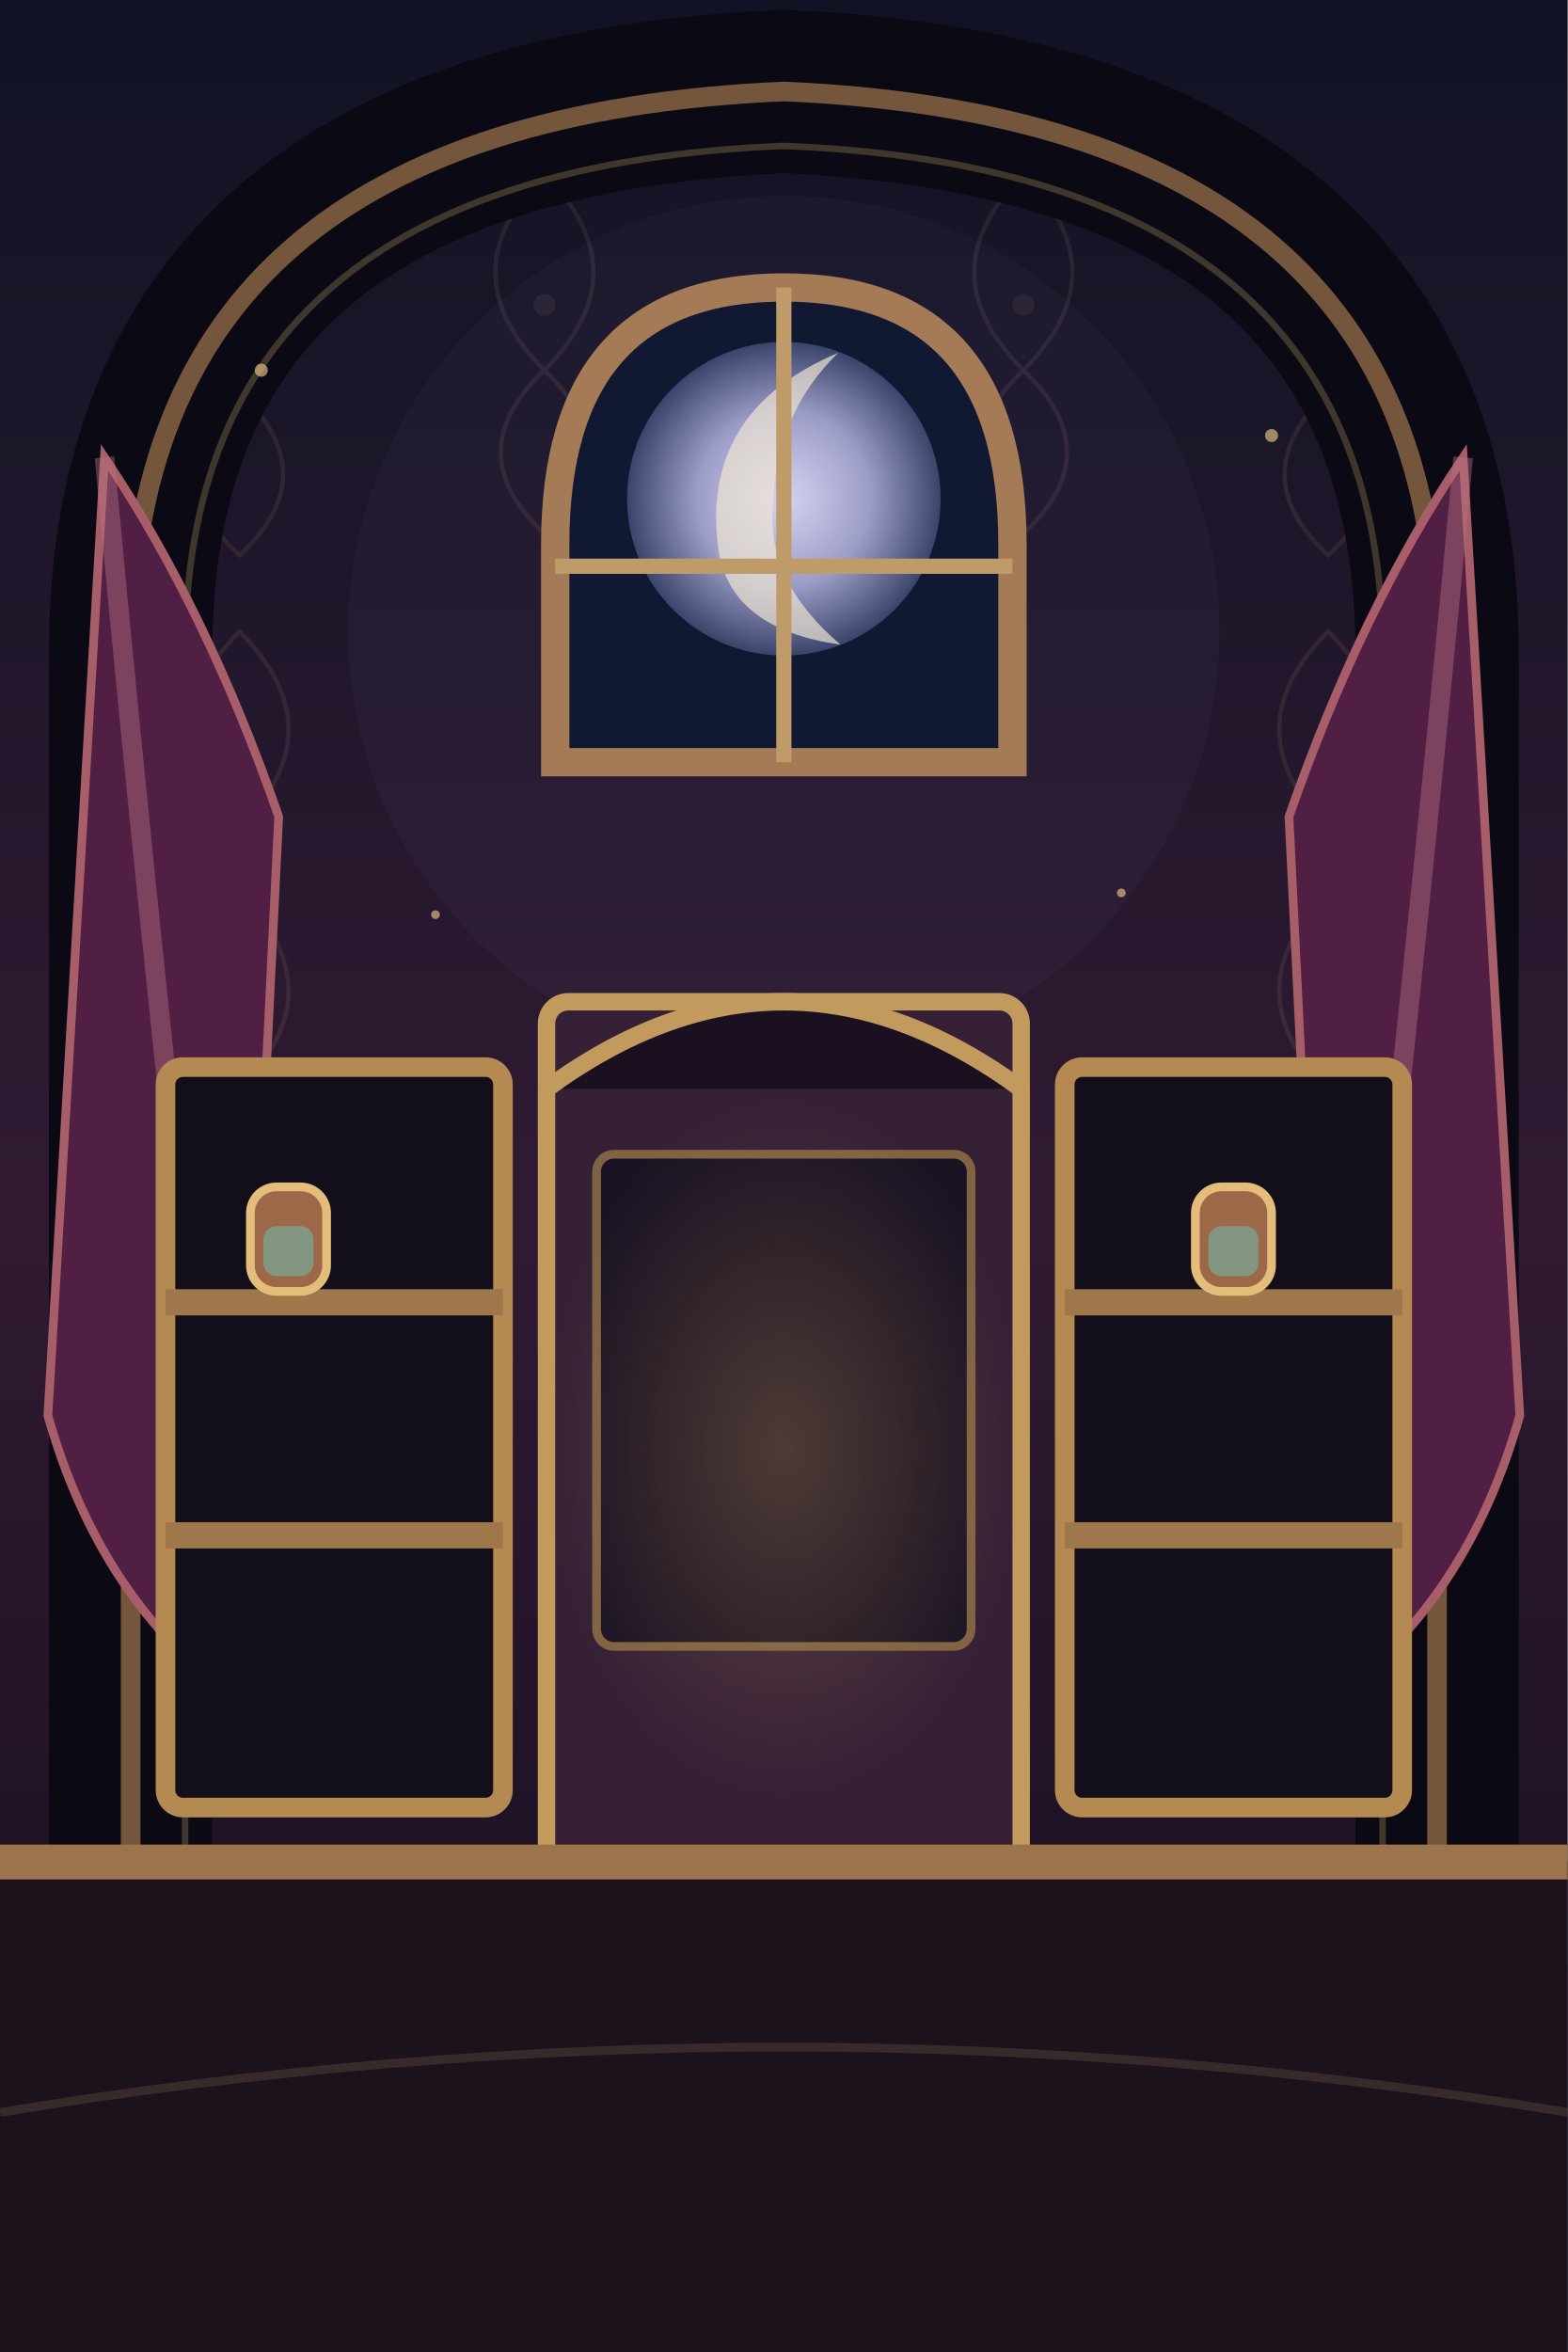
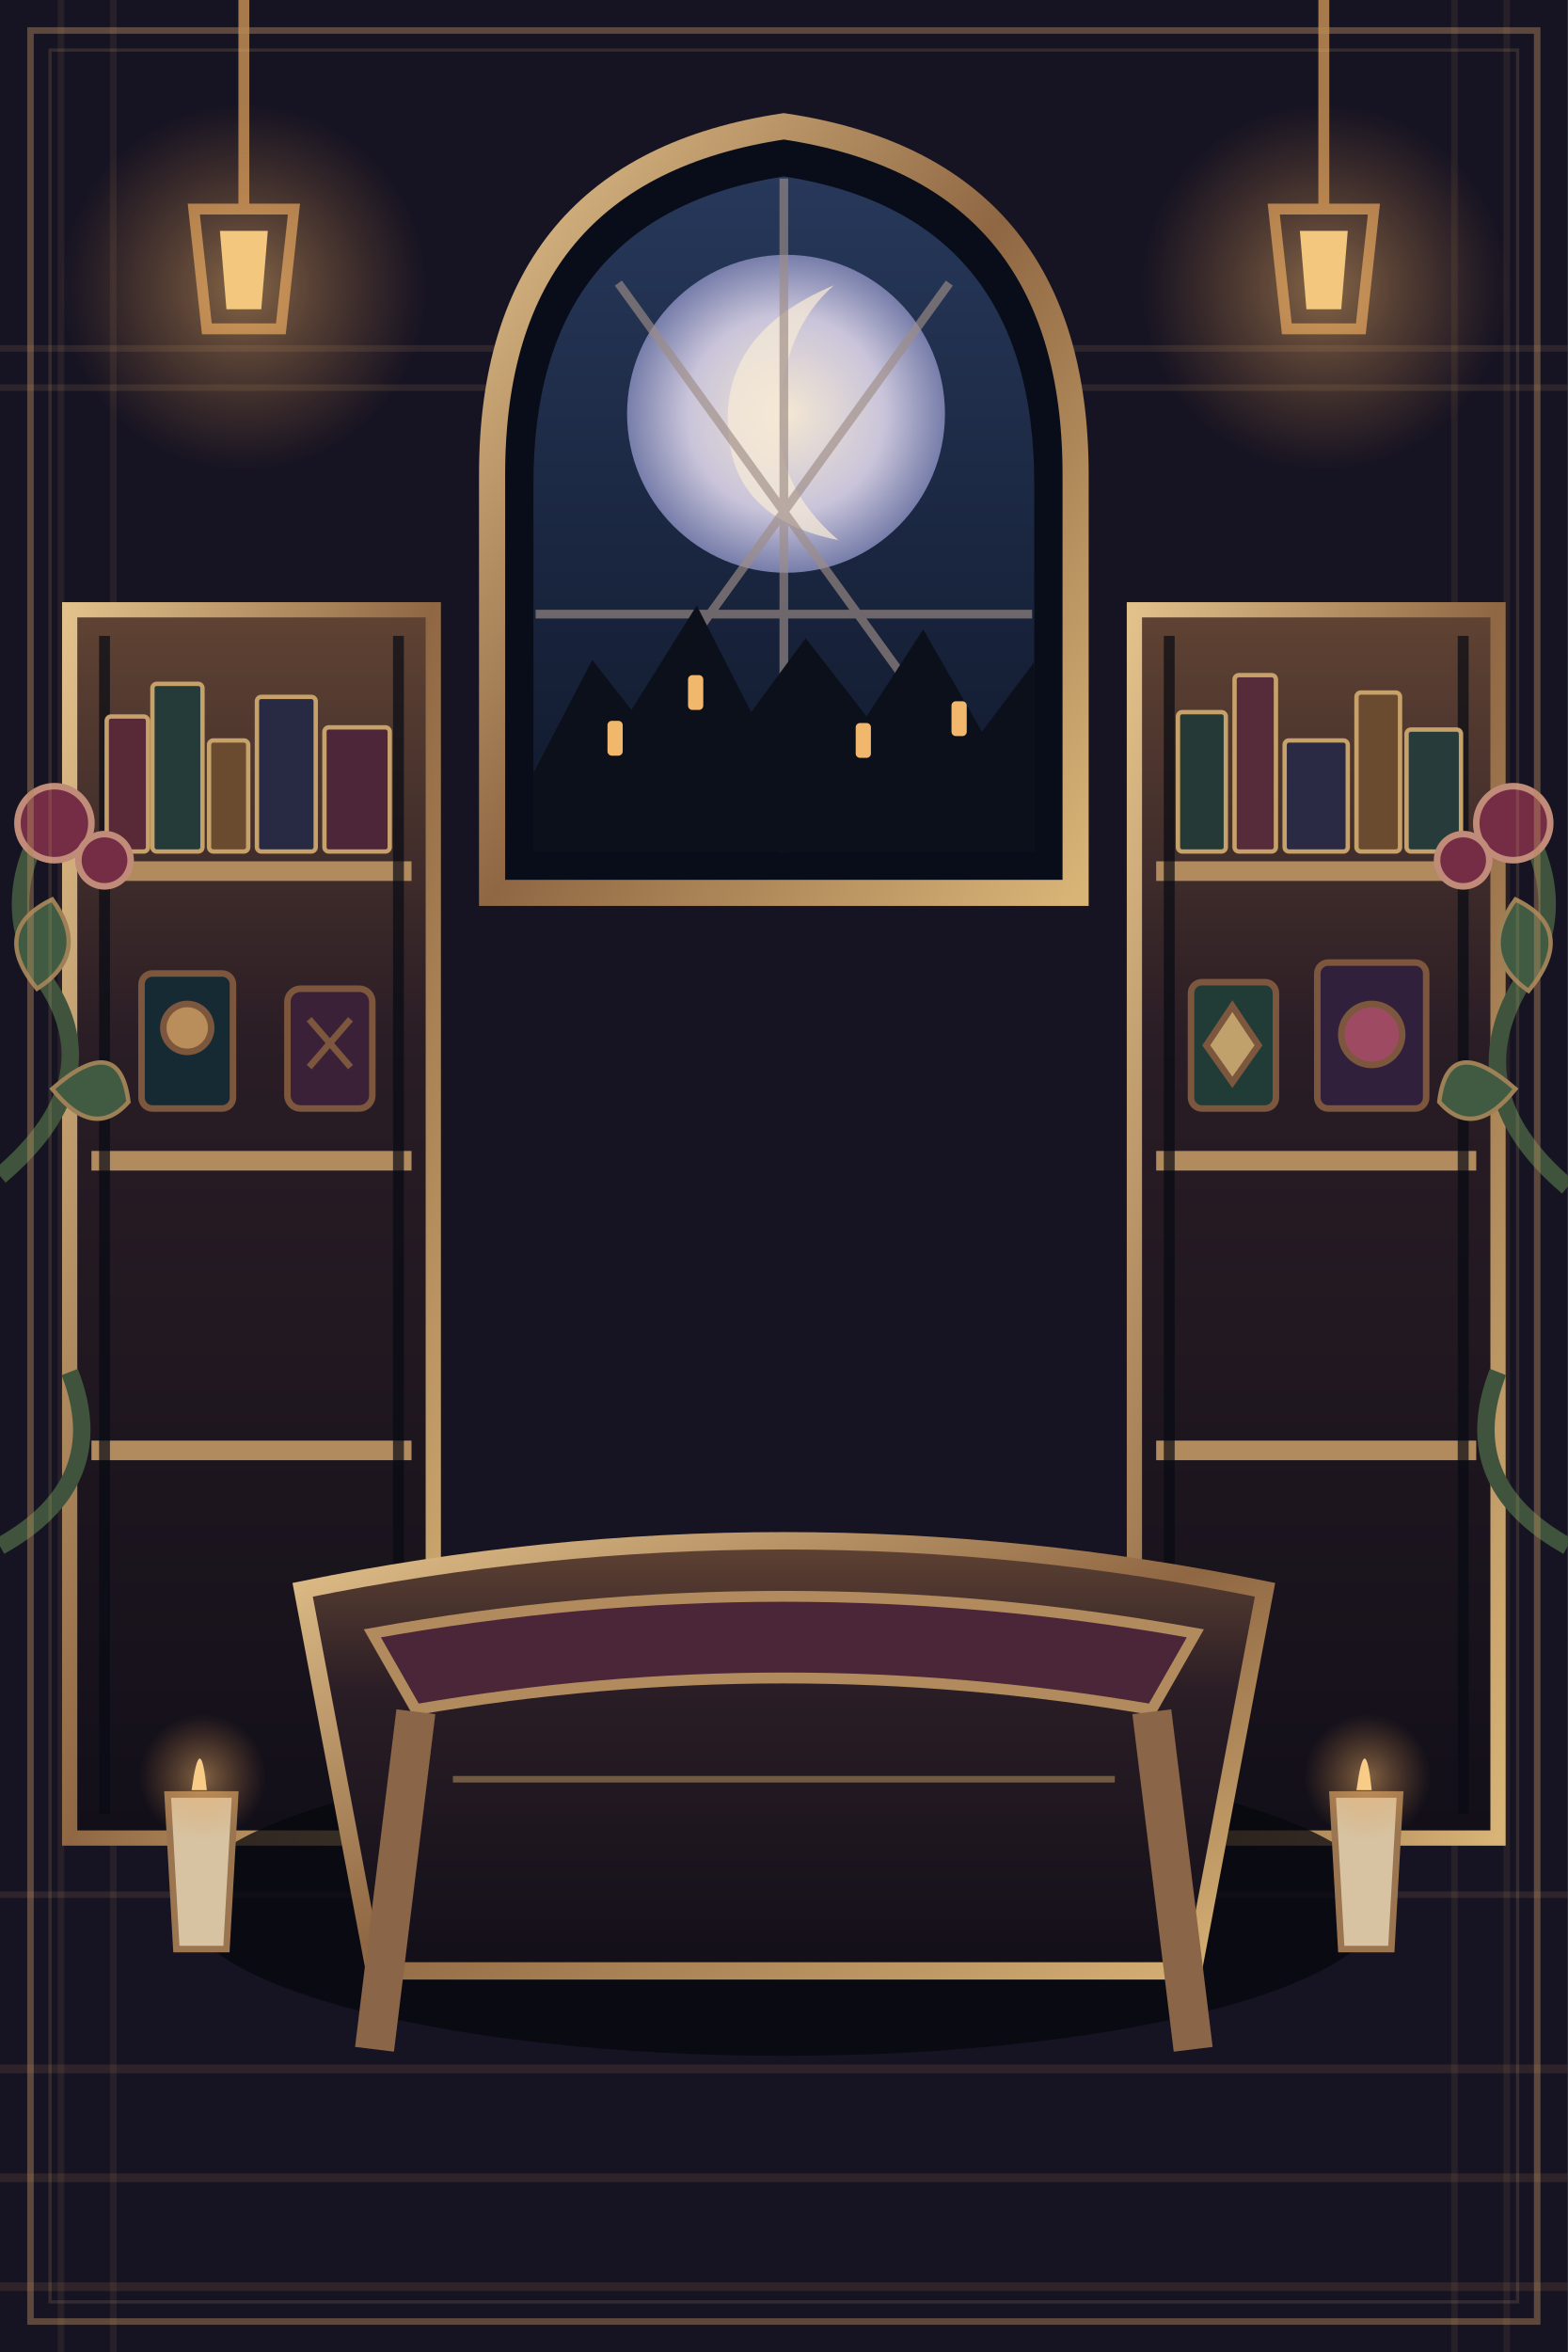
<svg xmlns="http://www.w3.org/2000/svg" width="720" height="1080" viewBox="0 0 720 1080">
  <defs>
    <linearGradient id="wall" x2="0" y2="1">
-       <stop stop-color="#101324" />
-       <stop offset=".52" stop-color="#301A32" />
-       <stop offset="1" stop-color="#130D1C" />
+       <stop stop-color="#090D19" />
+       <stop offset=".5" stop-color="#171526" />
+       <stop offset="1" stop-color="#100C18" />
+     </linearGradient>
+     <linearGradient id="wood" x2="0" y2="1">
+       <stop stop-color="#604333" />
+       <stop offset=".35" stop-color="#2A1D25" />
+       <stop offset="1" stop-color="#120F19" />
+     </linearGradient>
+     <linearGradient id="glass" x2="0" y2="1">
+       <stop stop-color="#27385A" />
+       <stop offset="1" stop-color="#10182B" />
    </linearGradient>
    <radialGradient id="moon">
-       <stop stop-color="#DAD7F3" />
-       <stop offset=".55" stop-color="#9E9FC8" />
-       <stop offset="1" stop-color="#384268" />
+       <stop stop-color="#F4E7D2" />
+       <stop offset=".62" stop-color="#C9C4DA" />
+       <stop offset="1" stop-color="#777EAA" />
    </radialGradient>
-     <radialGradient id="light">
-       <stop stop-color="#B78A5B" stop-opacity=".33" />
-       <stop offset="1" stop-color="#B78A5B" stop-opacity="0" />
+     <radialGradient id="warm">
+       <stop stop-color="#F2B76B" stop-opacity=".5" />
+       <stop offset="1" stop-color="#D78A48" stop-opacity="0" />
    </radialGradient>
+     <linearGradient id="metal" x2="1" y2="1">
+       <stop stop-color="#E2C18B" />
+       <stop offset=".5" stop-color="#8F6743" />
+       <stop offset="1" stop-color="#D9B477" />
+     </linearGradient>
  </defs>
  <rect width="720" height="1080" fill="url(#wall)" />
-   <g fill="none" stroke="#B18A69" stroke-opacity=".13" stroke-width="2">
-     <path d="M110 90Q65 135 110 180Q155 135 110 90ZM110 180Q70 218 110 255Q150 218 110 180ZM250 80Q205 125 250 170Q295 125 250 80ZM250 170Q210 208 250 245Q290 208 250 170ZM470 80Q425 125 470 170Q515 125 470 80ZM470 170Q430 208 470 245Q510 208 470 170ZM610 90Q565 135 610 180Q655 135 610 90ZM610 180Q570 218 610 255Q650 218 610 180M110 290Q65 335 110 380Q155 335 110 290ZM610 290Q565 335 610 380Q655 335 610 290ZM110 410Q65 455 110 500Q155 455 110 410ZM610 410Q565 455 610 500Q655 455 610 410" />
+   <path d="M0 0H720V1080H0Z" fill="#161322" />
+   <path d="M28 0V1080M692 0V1080M52 0V1080M668 0V1080" stroke="#9A7655" stroke-opacity=".14" stroke-width="3" />
+   <path d="M0 160H720M0 178H720M0 870H720" stroke="#A47D58" stroke-opacity=".17" stroke-width="3" />
+   <path d="M226 410V218Q226 78 360 58Q494 78 494 218V410Z" fill="#080D19" stroke="url(#metal)" stroke-width="12" />
+   <path d="M245 391V222Q245 99 360 81Q475 99 475 222V391Z" fill="url(#glass)" />
+   <circle cx="361" cy="190" r="73" fill="url(#moon)" />
+   <path d="M383 131Q328 154 335 203Q340 239 385 248Q356 223 358 190Q360 151 383 131Z" fill="#F6E9D6" opacity=".74" />
+   <g stroke="#9D8C86" stroke-opacity=".65" stroke-width="4" fill="none">
+     <path d="M360 82V391M246 282H474M284 130L436 340M436 130L284 340" />
  </g>
-   <g fill="#A57969" opacity=".12">
-     <circle cx="110" cy="150" r="5" />
-     <circle cx="250" cy="140" r="5" />
-     <circle cx="470" cy="140" r="5" />
-     <circle cx="610" cy="150" r="5" />
+   <path d="M245 355L272 303L290 326L320 278L345 327L370 293L398 329L424 289L451 336L475 304V391H245Z" fill="#0B101B" />
+   <g fill="#F1B76C">
+     <rect x="279" y="331" width="7" height="16" rx="2" />
+     <rect x="316" y="310" width="7" height="16" rx="2" />
+     <rect x="393" y="332" width="7" height="16" rx="2" />
+     <rect x="437" y="322" width="7" height="16" rx="2" />
  </g>
-   <path d="M60 1080V300Q60 55 360 42Q660 55 660 300V1080" fill="none" stroke="#0A0914" stroke-width="75" />
-   <path d="M60 1080V300Q60 55 360 42Q660 55 660 300V1080" fill="none" stroke="#AC8051" stroke-opacity=".65" stroke-width="9" />
-   <path d="M85 1060V300Q85 78 360 67Q635 78 635 300V1060" fill="none" stroke="#E3BC77" stroke-opacity=".25" stroke-width="3" />
-   <path d="M255 350V250Q255 132 360 132Q465 132 465 250V350Z" fill="#0A142A" stroke="#A67A52" stroke-width="13" />
-   <circle cx="360" cy="229" r="72" fill="url(#moon)" />
-   <path d="M385 162Q321 189 330 253Q336 289 386 296Q352 267 355 233Q356 190 385 162Z" fill="#F4E9D4" opacity=".7" />
-   <path d="M360 132V350M255 260H465" stroke="#C29C66" stroke-width="7" />
-   <circle cx="360" cy="290" r="200" fill="#8A7BBD" opacity=".05" />
-   <path d="M48 210Q95 280 128 375L108 780Q46 735 22 650Z" fill="#511F43" stroke="#A85E69" stroke-width="4" />
-   <path d="M672 210Q625 280 592 375L612 780Q674 735 698 650Z" fill="#511F43" stroke="#A85E69" stroke-width="4" />
-   <path d="M48 210Q70 450 108 780M672 210Q650 450 612 780" stroke="#B87483" stroke-opacity=".42" stroke-width="9" fill="none" />
-   <g fill="#130F1A" stroke="#B48A52" stroke-width="9">
-     <rect x="76" y="490" width="155" height="340" rx="8" />
-     <rect x="489" y="490" width="155" height="340" rx="8" />
+   <g stroke="#A77A4C" stroke-width="5" fill="none">
+     <path d="M112 0V95M608 0V95" />
+     <path d="M89 96H135L129 151H95Z" />
+     <path d="M585 96H631L625 151H591Z" />
  </g>
-   <g stroke="#9E784B" stroke-width="12">
-     <path d="M76 598h155M76 705h155M489 598h155M489 705h155" />
+   <circle cx="112" cy="132" r="85" fill="url(#warm)" />
+   <circle cx="608" cy="132" r="85" fill="url(#warm)" />
+   <path d="M101 106H123L120 142H104Z" fill="#F4C77E" />
+   <path d="M597 106H619L616 142H600Z" fill="#F4C77E" />
+   <g>
+     <path d="M32 280H199V844H32Z" fill="url(#wood)" stroke="url(#metal)" stroke-width="7" />
+     <path d="M521 280H688V844H521Z" fill="url(#wood)" stroke="url(#metal)" stroke-width="7" />
+     <path d="M42 400H189M42 533H189M42 666H189M531 400H678M531 533H678M531 666H678" stroke="#B18A5D" stroke-width="9" />
+     <path d="M48 292V833M183 292V833M537 292V833M672 292V833" stroke="#080B13" stroke-opacity=".7" stroke-width="5" />
  </g>
-   <g fill="#352035" stroke="#C39A5D" stroke-width="8">
-     <rect x="251" y="460" width="218" height="405" rx="10" />
-     <path d="M251 500Q360 420 469 500" fill="#1A1020" />
+   <g>
+     <g stroke="#C6A16A" stroke-width="2">
+       <rect x="49" y="329" width="19" height="62" rx="2" fill="#582A38" />
+       <rect x="70" y="314" width="23" height="77" rx="2" fill="#243B3A" />
+       <rect x="96" y="340" width="18" height="51" rx="2" fill="#6A4B30" />
+       <rect x="118" y="320" width="27" height="71" rx="2" fill="#282A43" />
+       <rect x="149" y="334" width="30" height="57" rx="2" fill="#4D2639" />
+     </g>
+     <g stroke="#C6A16A" stroke-width="2">
+       <rect x="541" y="327" width="22" height="64" rx="2" fill="#253A37" />
+       <rect x="567" y="310" width="19" height="81" rx="2" fill="#562C3A" />
+       <rect x="590" y="340" width="29" height="51" rx="2" fill="#2B2A44" />
+       <rect x="623" y="318" width="20" height="73" rx="2" fill="#6A4B30" />
+       <rect x="646" y="335" width="25" height="56" rx="2" fill="#263B3A" />
+     </g>
+     <g fill="#D8B77D" stroke="#7C563D" stroke-width="3">
+       <rect x="65" y="447" width="42" height="62" rx="5" fill="#162A34" />
+       <circle cx="86" cy="472" r="11" fill="#B98E5A" />
+       <rect x="132" y="454" width="39" height="55" rx="6" fill="#3A2138" />
+       <path d="M142 468L161 490M161 468L142 490" fill="none" />
+       <rect x="547" y="451" width="39" height="58" rx="5" fill="#213B36" />
+       <path d="M566 462L578 480L566 497L554 480Z" fill="#C0A06B" />
+       <rect x="605" y="442" width="50" height="67" rx="5" fill="#30203B" />
+       <circle cx="630" cy="475" r="14" fill="#9D4A62" />
+     </g>
  </g>
-   <rect x="274" y="530" width="172" height="226" rx="8" fill="#1A1323" stroke="#806342" stroke-width="4" />
-   <ellipse cx="360" cy="665" rx="110" ry="160" fill="url(#light)" />
-   <g fill="#9C6848" stroke="#E4BD7A" stroke-width="4">
-     <rect x="115" y="545" width="35" height="48" rx="12" />
-     <rect x="549" y="545" width="35" height="48" rx="12" />
+   <ellipse cx="360" cy="874" rx="275" ry="70" fill="#05070E" opacity=".75" />
+   <path d="M139 730Q360 685 581 730L548 905H172Z" fill="url(#wood)" stroke="url(#metal)" stroke-width="8" />
+   <path d="M171 750Q360 716 549 750L529 785Q360 756 191 785Z" fill="#4A2638" stroke="#B18A5D" stroke-width="5" />
+   <path d="M191 786L172 941M529 786L548 941" stroke="#8B6547" stroke-width="18" />
+   <path d="M208 817H512" stroke="#D1AA70" stroke-opacity=".45" stroke-width="3" />
+   <g fill="none" stroke="#40543D" stroke-width="8">
+     <path d="M0 540Q53 495 19 448Q-2 413 23 374M720 545Q667 500 701 448Q722 413 697 374" />
+     <path d="M0 710Q52 681 32 630M720 710Q668 681 688 630" />
  </g>
-   <g fill="#79A99B" opacity=".7">
-     <rect x="121" y="563" width="23" height="23" rx="6" />
-     <rect x="555" y="563" width="23" height="23" rx="6" />
+   <g fill="#405B42" stroke="#9D8055" stroke-width="2">
+     <path d="M17 454Q-5 427 24 413Q42 438 17 454Z" />
+     <path d="M24 500Q55 473 59 506Q43 524 24 500Z" />
+     <path d="M702 455Q725 427 696 413Q678 438 702 455Z" />
+     <path d="M696 500Q665 473 661 506Q677 524 696 500Z" />
  </g>
-   <path d="M0 855H720V1080H0Z" fill="#1B121C" />
-   <path d="M0 855H720" stroke="#9B744B" stroke-width="16" />
-   <path d="M0 970Q360 910 720 970" fill="none" stroke="#7D5D4E" stroke-opacity=".3" stroke-width="4" />
-   <g fill="#E8C586" opacity=".65">
-     <circle cx="120" cy="170" r="3" />
-     <circle cx="584" cy="200" r="3" />
-     <circle cx="200" cy="420" r="2" />
-     <circle cx="515" cy="410" r="2" />
+   <g fill="#742D45" stroke="#C18B79" stroke-width="3">
+     <circle cx="25" cy="378" r="17" />
+     <circle cx="48" cy="395" r="12" />
+     <circle cx="695" cy="378" r="17" />
+     <circle cx="672" cy="395" r="12" />
  </g>
+   <g>
+     <path d="M77 824H108L104 895H81Z" fill="#D7C3A1" stroke="#9A754F" stroke-width="3" />
+     <path d="M88 822Q92 793 95 822Z" fill="#FFE0A0" />
+     <circle cx="93" cy="816" r="29" fill="url(#warm)" />
+     <path d="M612 824H643L639 895H616Z" fill="#D7C3A1" stroke="#9A754F" stroke-width="3" />
+     <path d="M623 822Q627 793 630 822Z" fill="#FFE0A0" />
+     <circle cx="628" cy="816" r="29" fill="url(#warm)" />
+   </g>
+   <path d="M0 950H720M0 1000H720M0 1050H720" stroke="#8C6749" stroke-opacity=".2" stroke-width="4" />
+   <path d="M14 14H706V1066H14Z" fill="none" stroke="#B78B5C" stroke-opacity=".45" stroke-width="3" />
+   <path d="M23 23H697V1057H23Z" fill="none" stroke="#D7B47D" stroke-opacity=".15" stroke-width="1.5" />
</svg>
